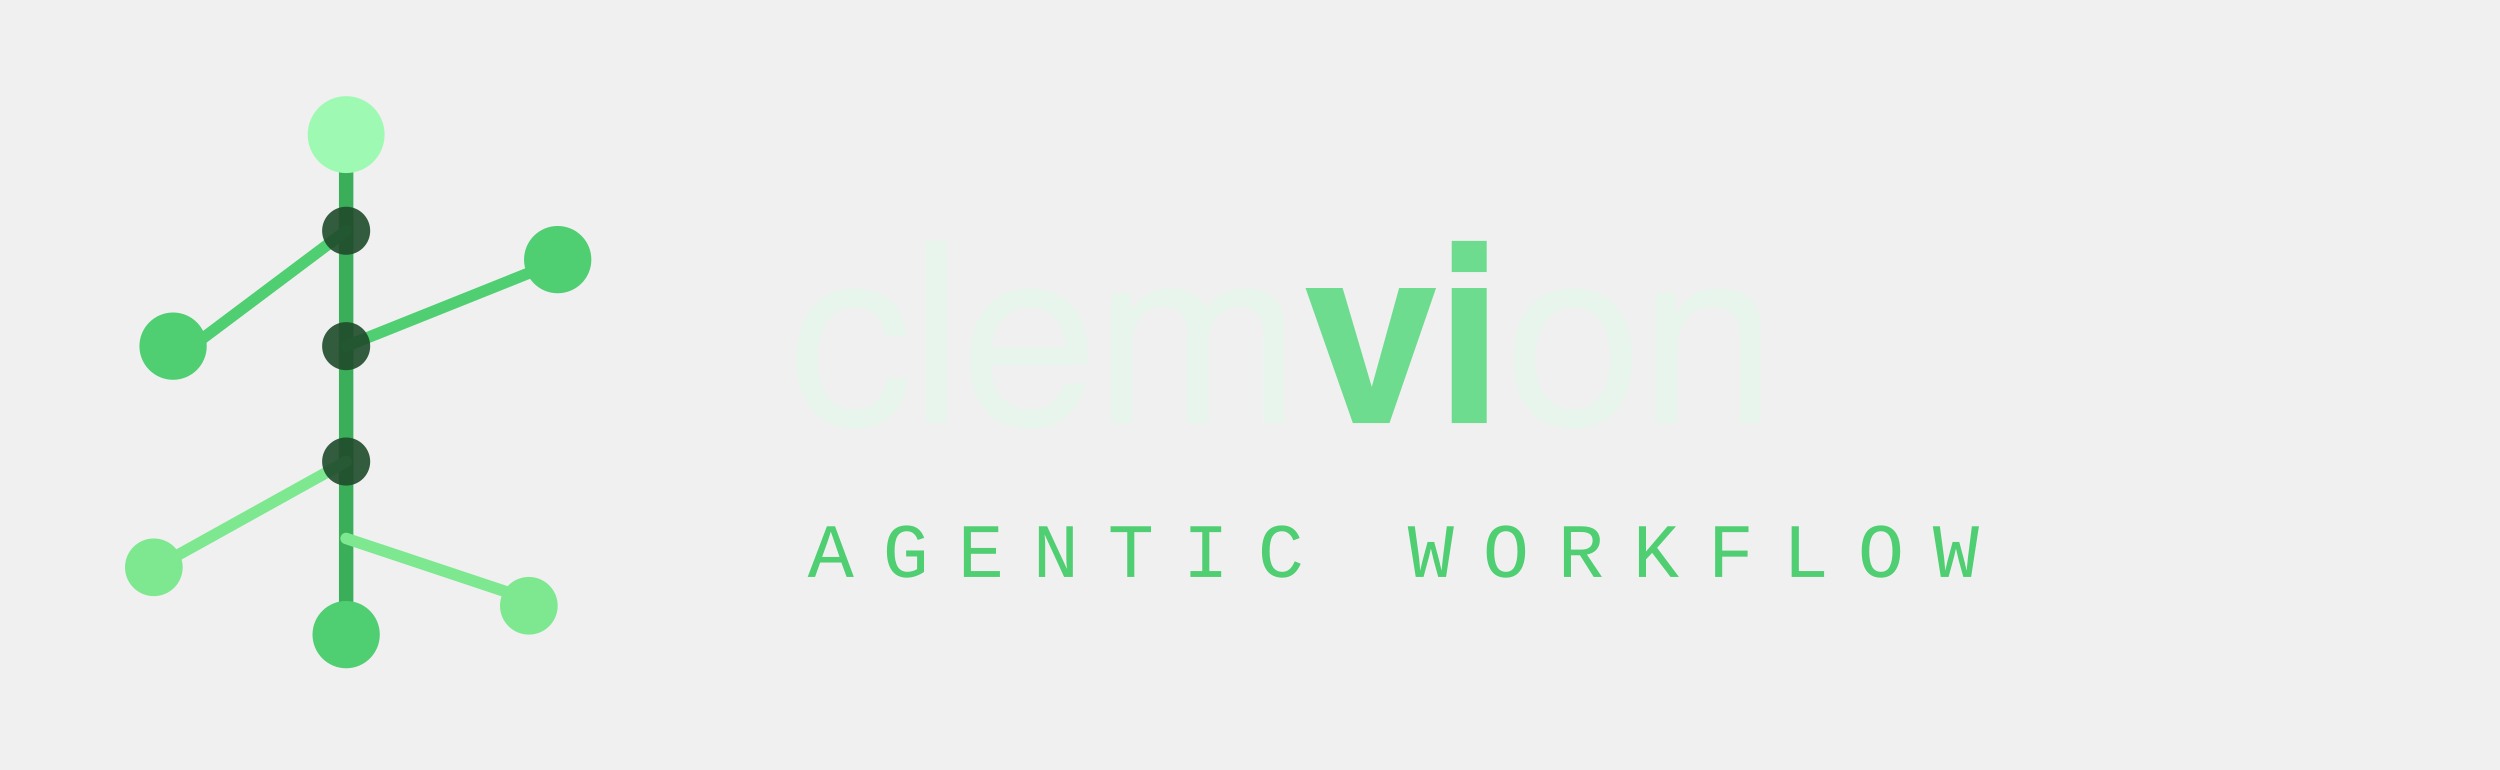
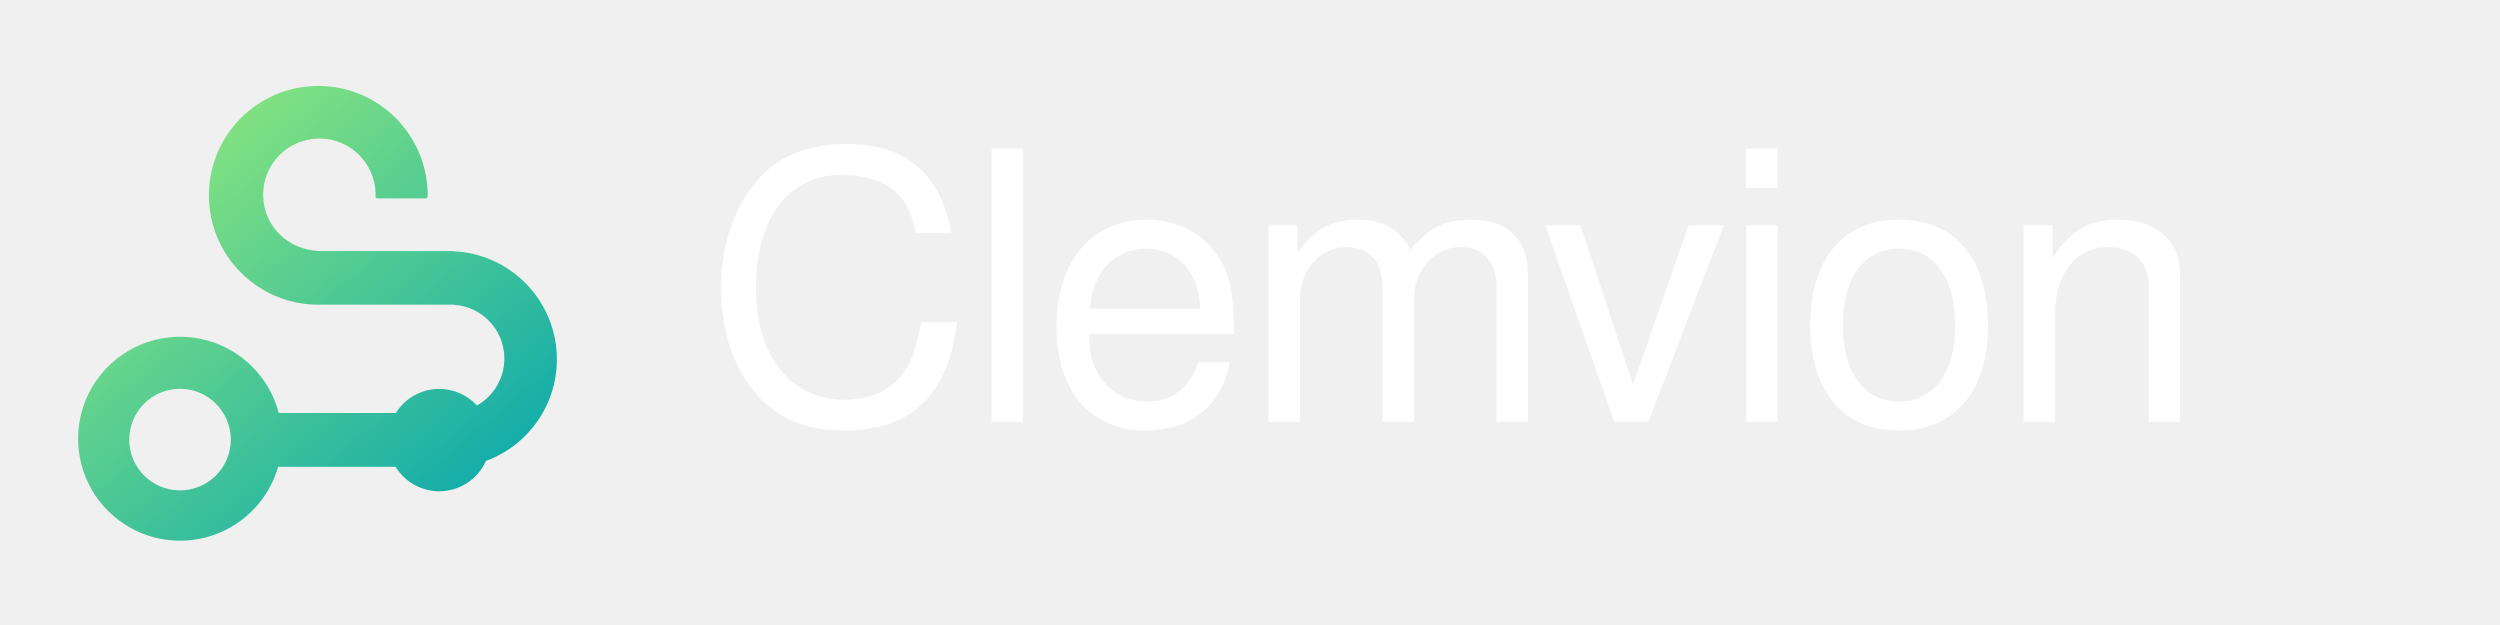
- <svg xmlns="http://www.w3.org/2000/svg" viewBox="0 0 260 80" role="img" aria-label="Clemvion — Agentic Workflow">
-   <line x1="36" y1="16" x2="36" y2="64" stroke="#3aae58" stroke-width="1.5" stroke-linecap="round" />
-   <line x1="36" y1="24" x2="20" y2="36" stroke="#4fce72" stroke-width="1.2" stroke-linecap="round" />
-   <line x1="36" y1="36" x2="56" y2="28" stroke="#4fce72" stroke-width="1.2" stroke-linecap="round" />
-   <line x1="36" y1="48" x2="18" y2="58" stroke="#7de890" stroke-width="1.2" stroke-linecap="round" />
-   <line x1="36" y1="56" x2="54" y2="62" stroke="#7de890" stroke-width="1.2" stroke-linecap="round" />
-   <circle cx="36" cy="14" r="4" fill="#9efab2" />
-   <circle cx="18" cy="36" r="3.5" fill="#4fce72" />
-   <circle cx="58" cy="27" r="3.5" fill="#4fce72" />
-   <circle cx="16" cy="59" r="3" fill="#7de890" />
-   <circle cx="55" cy="63" r="3" fill="#7de890" />
-   <circle cx="36" cy="66" r="3.5" fill="#4fce72" />
-   <circle cx="36" cy="24" r="2.5" fill="#1e4a2a" opacity="0.9" />
-   <circle cx="36" cy="36" r="2.5" fill="#1e4a2a" opacity="0.9" />
-   <circle cx="36" cy="48" r="2.5" fill="#1e4a2a" opacity="0.9" />
-   <text x="82" y="44" font-family="'Helvetica Neue', Helvetica, Arial, sans-serif" font-size="26" font-weight="200" fill="#e8f5ec" letter-spacing="-0.5">clem<tspan font-weight="600" fill="#6edc8e">vi</tspan>on</text>
-   <text x="84" y="60" font-family="'Courier New', monospace" font-size="8" fill="#4fce72" letter-spacing="3">AGENTIC WORKFLOW</text>
+ <svg xmlns="http://www.w3.org/2000/svg" viewBox="0 0 320 80" role="img" aria-label="Clemvion">
+   <defs>
+     <linearGradient id="cv-grad" gradientUnits="userSpaceOnUse" x1="69.856" y1="105.446" x2="30.467" y2="58.503">
+       <stop offset="0" stop-color="#12acaa" />
+       <stop offset="1" stop-color="#8be67e" />
+     </linearGradient>
+   </defs>
+   <g transform="translate(10 11)">
+     <g transform="translate(-19.52181 -52.87071)">
+       <path fill="url(#cv-grad)" d="m 49.995,52.873 c -7.522,0.139 -13.593,6.211 -13.733,13.732 -0.003,0.146 -0.003,0.383 0,0.529 0.139,7.522 6.211,13.594 13.733,13.733 0.146,0.003 0.383,0.003 0.529,0 0.018,-3.38e-4 0.036,-6.25e-4 0.054,-10e-4 h 4.422 a 13.85,13.85 0 0 0 -0.002,0.003 h 12.131 0.114 0.399 v 0.015 a 6.896,6.896 0 0 1 6.439,6.88 6.896,6.896 0 0 1 -3.513,6.009 6.55,6.55 0 0 0 -4.827,-2.122 6.55,6.55 0 0 0 -5.557,3.082 H 45.199 A 13.05,13.05 0 0 0 32.572,84.978 13.05,13.05 0 0 0 19.522,98.028 13.05,13.05 0 0 0 32.572,111.077 13.05,13.05 0 0 0 45.117,101.624 h 15.04 a 6.55,6.55 0 0 0 5.585,3.128 6.55,6.55 0 0 0 5.983,-3.884 A 13.85,13.85 0 0 0 80.801,87.866 13.85,13.85 0 0 0 67.439,74.025 v -0.009 h -5.318 c -0.022,-0.008 -0.049,-0.012 -0.08,-0.012 H 50.784 a 0.187,0.187 0 0 1 -0.014,0.012 H 50.54 a 0.187,0.187 0 0 1 -0.02,-0.018 l -0.12,10e-4 c -4.03,-0.14 -7.059,-3.169 -7.194,-6.934 -0.005,-0.146 -0.005,-0.383 0,-0.529 0.136,-3.765 3.165,-6.793 6.93,-6.929 0.146,-0.005 0.383,-0.005 0.529,0 3.765,0.136 6.792,3.164 6.929,6.929 0.005,0.146 0.005,0.383 0,0.529 -0.004,0.111 0.108,0.201 0.254,0.201 h 6.143 c 0.146,0 0.268,-0.118 0.27,-0.265 6.97e-4,-0.072 6.32e-4,-0.25 -0.002,-0.396 -0.14,-7.522 -6.211,-13.593 -13.733,-13.732 -0.146,-0.003 -0.383,-0.003 -0.529,0 z M 32.564,91.638 a 6.5,6.5 0 0 1 6.5,6.5 6.5,6.5 0 0 1 -6.5,6.5 6.5,6.5 0 0 1 -6.5,-6.5 6.5,6.5 0 0 1 6.5,-6.5 z" />
+     </g>
+   </g>
+   <text x="90" y="54" font-family="'Helvetica Neue', Helvetica, Arial, sans-serif" font-size="48" font-weight="500" fill="#ffffff" letter-spacing="-1">Clemvion</text>
</svg>
